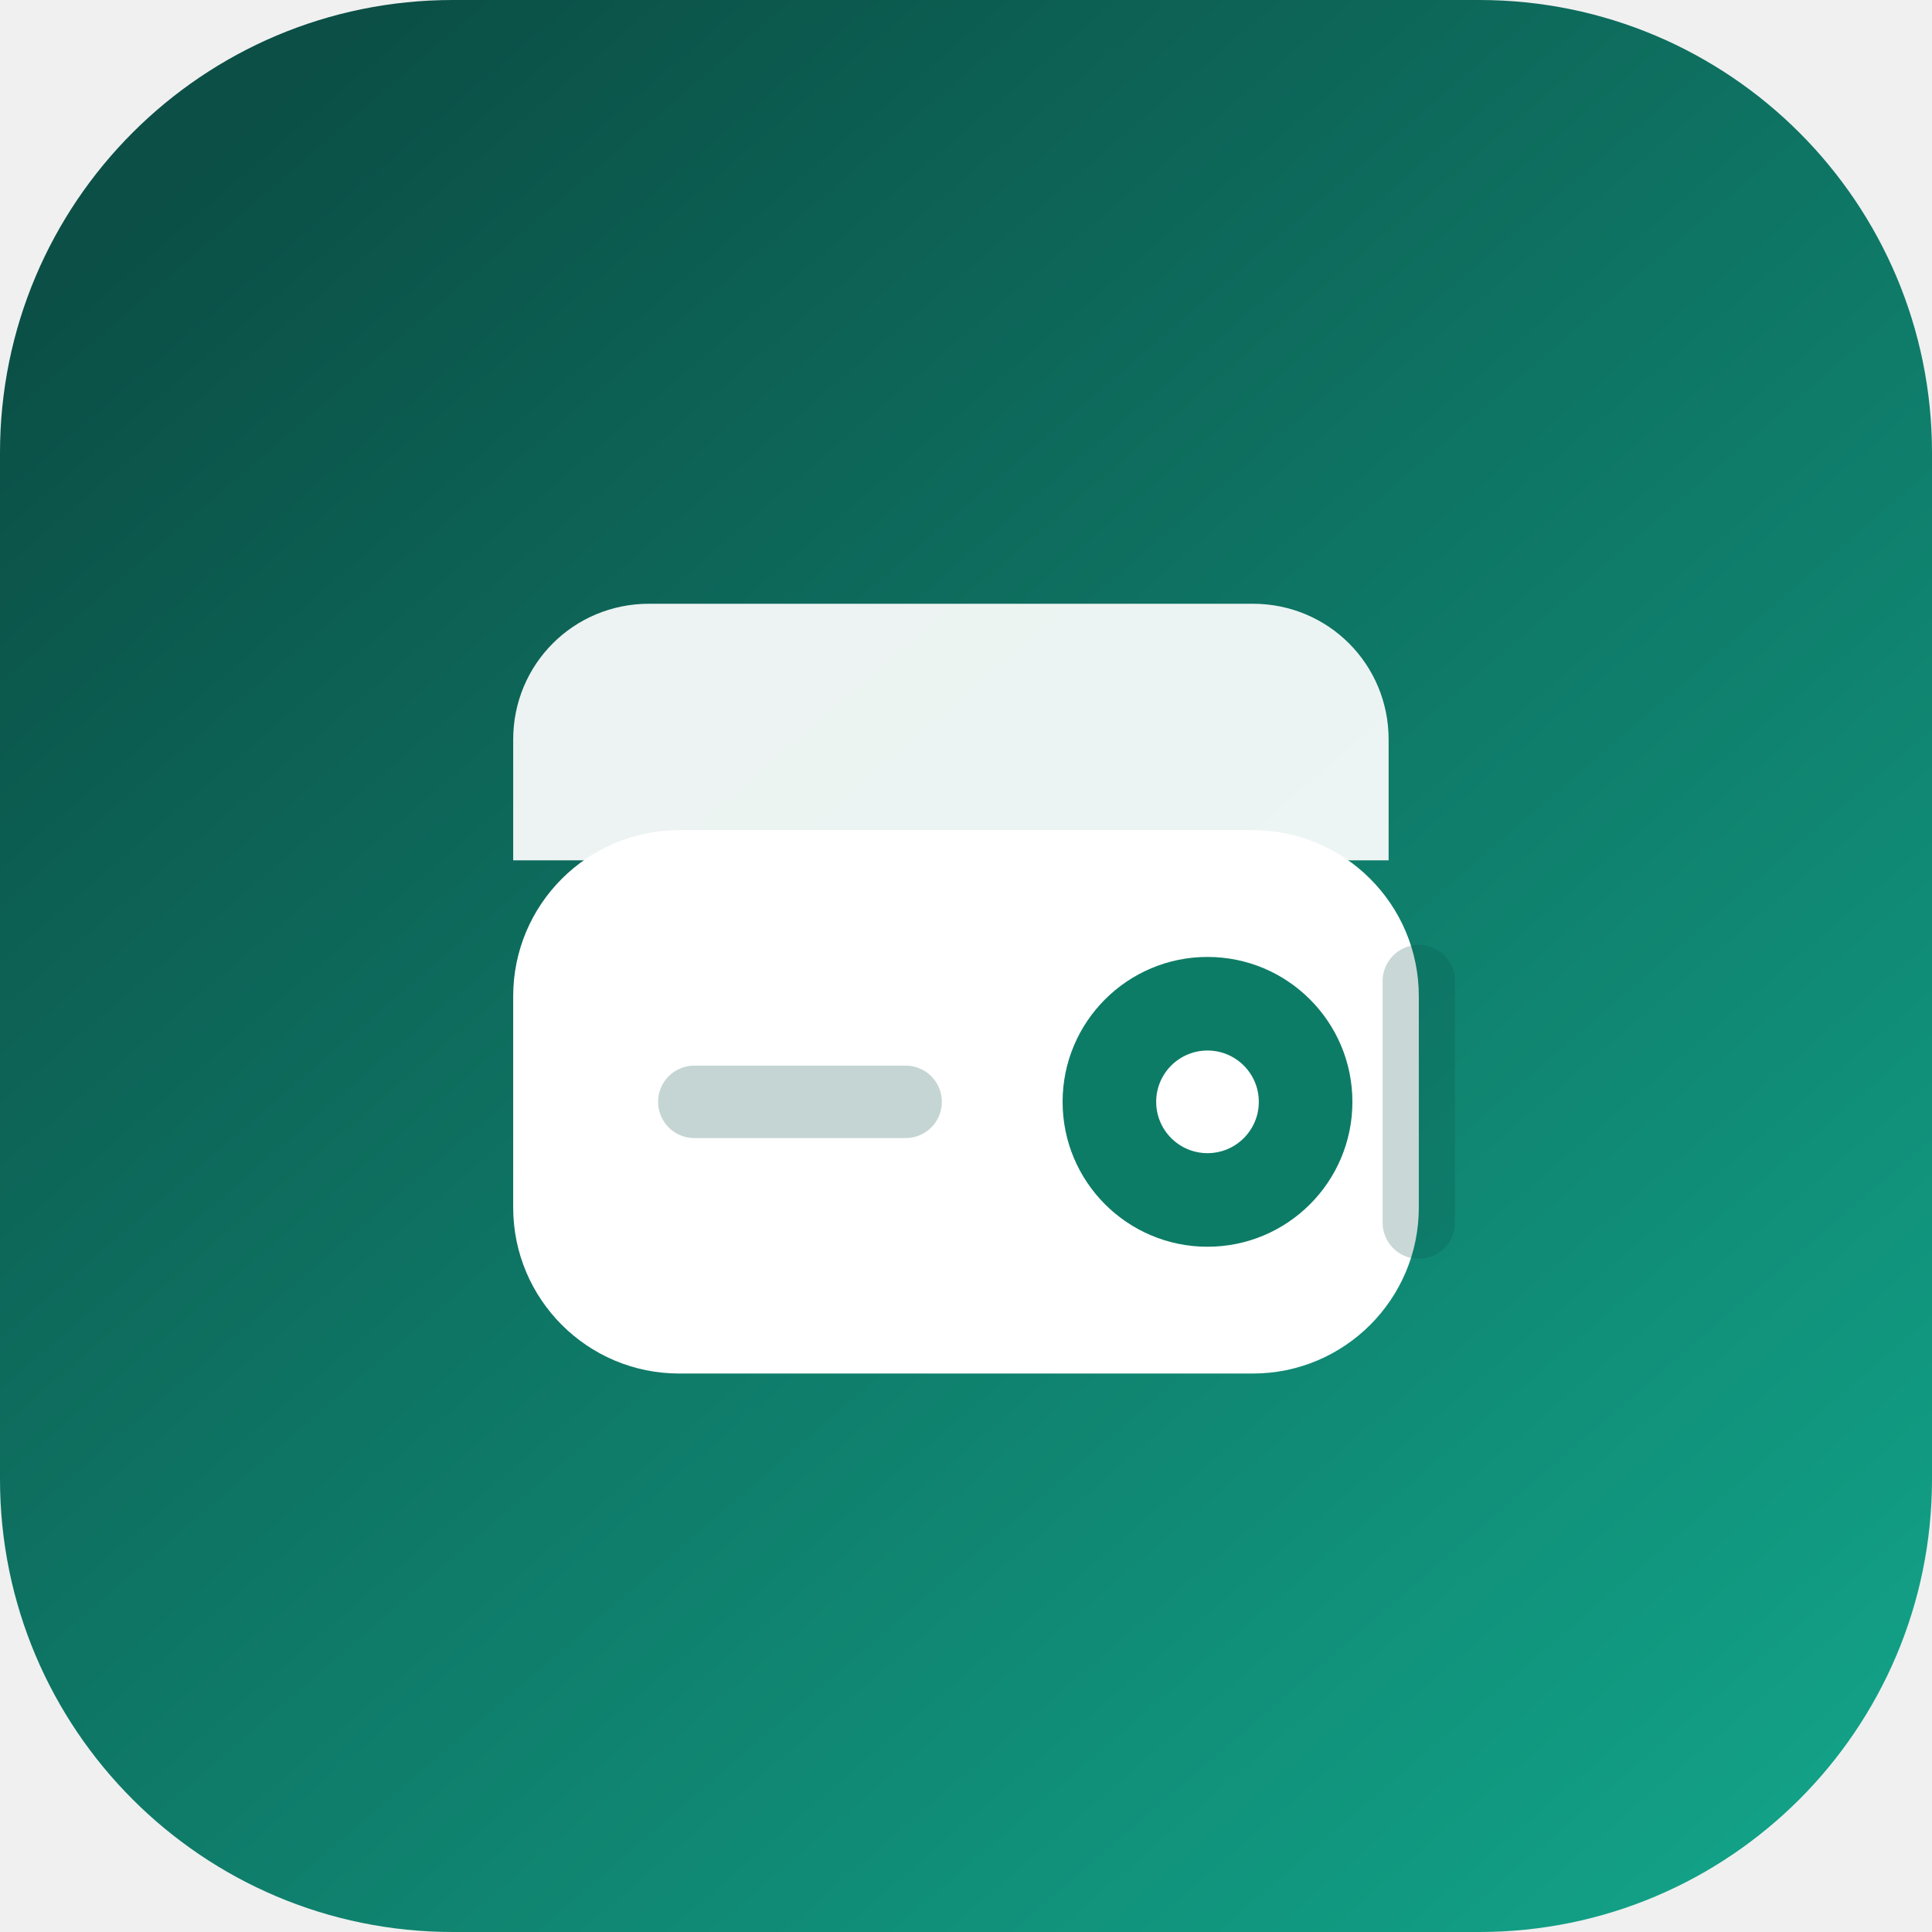
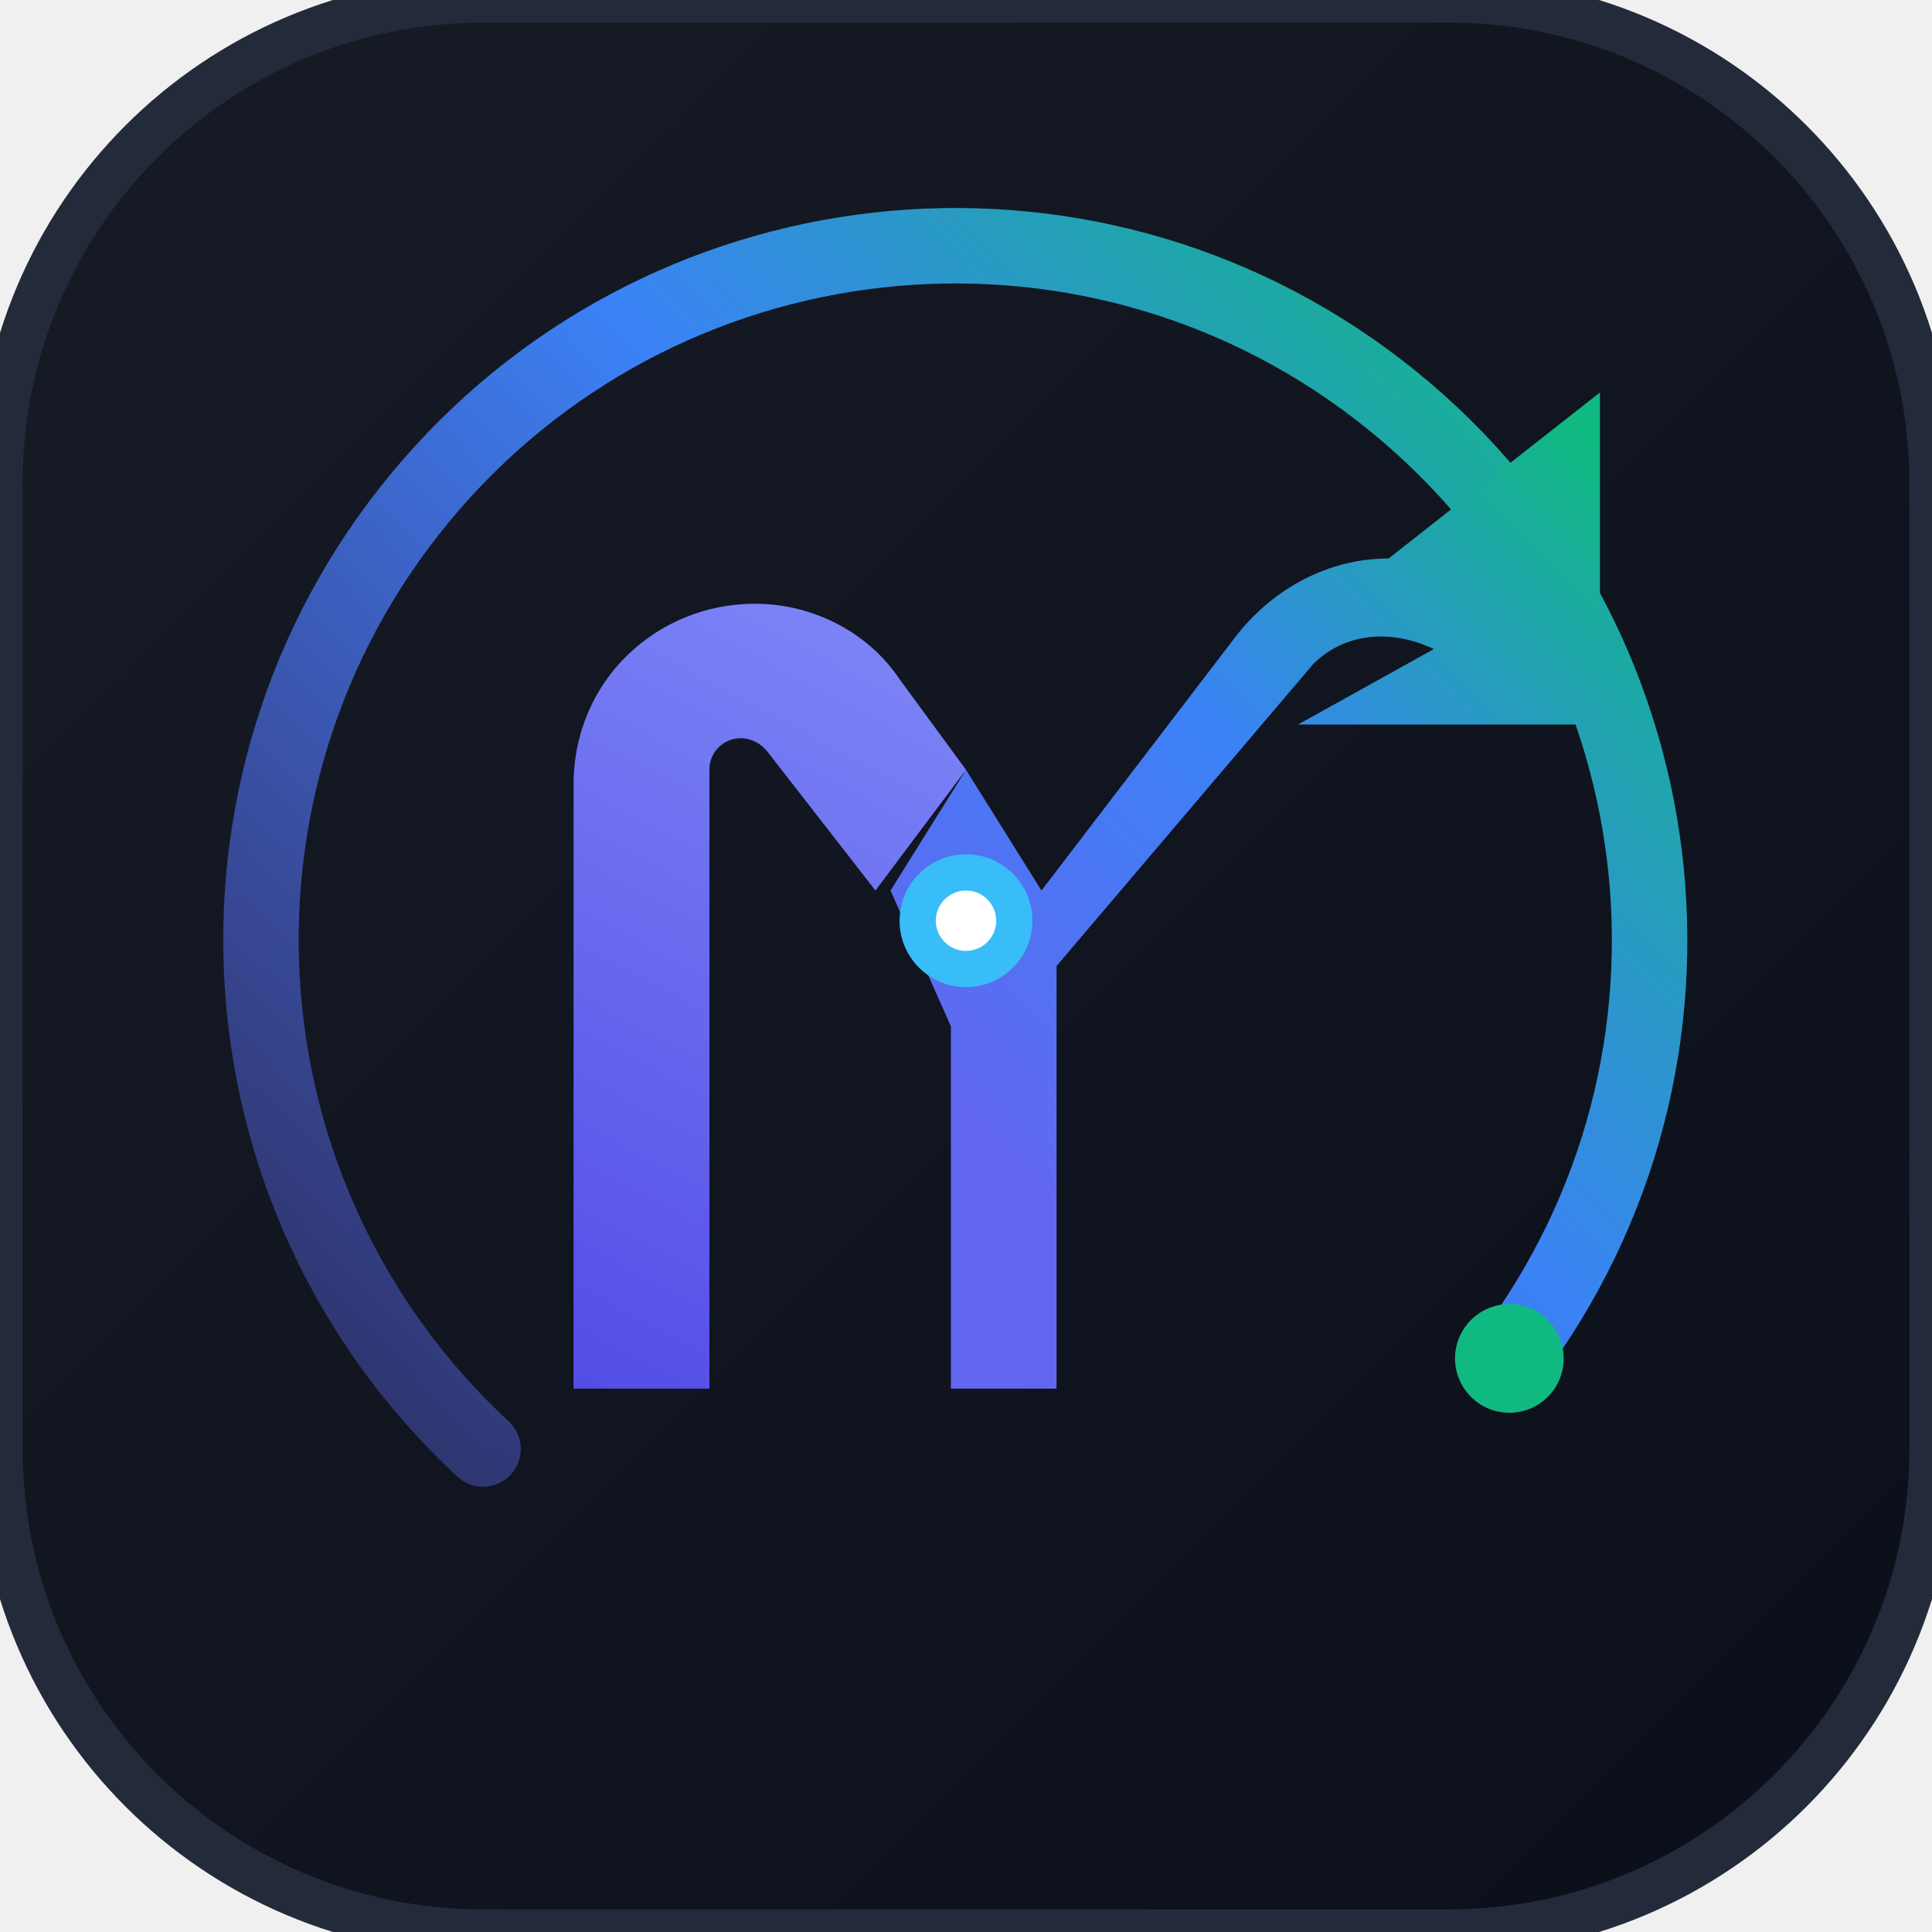
- <svg xmlns="http://www.w3.org/2000/svg" viewBox="0 0 64 64" role="img" aria-label="MoneyTrack">
+ <svg xmlns="http://www.w3.org/2000/svg" viewBox="0 0 64 64" width="64" height="64" fill="none" role="img" aria-label="MoneyTrack Favicon">
  <defs>
-     <linearGradient id="bg" x1="8" y1="4" x2="58" y2="62" gradientUnits="userSpaceOnUse">
-       <stop stop-color="#0B4F46" />
-       <stop offset="1" stop-color="#12A187" />
+     <linearGradient id="favBg" x1="0" y1="0" x2="64" y2="64" gradientUnits="userSpaceOnUse">
+       <stop offset="0%" stop-color="#161B26" />
+       <stop offset="100%" stop-color="#0B0F19" />
+     </linearGradient>
+     <linearGradient id="favLeft" x1="16" y1="48" x2="32" y2="18" gradientUnits="userSpaceOnUse">
+       <stop offset="0%" stop-color="#4F46E5" />
+       <stop offset="100%" stop-color="#818CF8" />
+     </linearGradient>
+     <linearGradient id="favRight" x1="30" y1="36" x2="52" y2="14" gradientUnits="userSpaceOnUse">
+       <stop offset="0%" stop-color="#6366F1" />
+       <stop offset="50%" stop-color="#3B82F6" />
+       <stop offset="100%" stop-color="#10B981" />
+     </linearGradient>
+     <linearGradient id="favOrbit" x1="12" y1="52" x2="54" y2="12" gradientUnits="userSpaceOnUse">
+       <stop offset="0%" stop-color="#6366F1" stop-opacity="0.3" />
+       <stop offset="60%" stop-color="#3B82F6" />
+       <stop offset="100%" stop-color="#10B981" />
    </linearGradient>
  </defs>
-   <rect width="64" height="64" rx="15" fill="url(#bg)" />
-   <path d="M17 24.5c0-2.5 2-4.5 4.5-4.5h20c2.5 0 4.5 2 4.5 4.5v4H17v-4Z" fill="#fff" opacity=".92" />
-   <rect x="17" y="27.5" width="30" height="18" rx="5.5" fill="#fff" />
-   <path d="M47 32.5v8" stroke="#0B4F46" stroke-width="2.4" stroke-linecap="round" opacity=".22" />
-   <circle cx="40" cy="36.5" r="4.8" fill="#0D7C66" />
-   <circle cx="40" cy="36.5" r="1.7" fill="#fff" />
-   <path d="M23 36.5h7" stroke="#0B4F46" stroke-width="2.4" stroke-linecap="round" opacity=".24" />
+   <rect width="64" height="64" rx="16" fill="url(#favBg)" />
+   <rect width="64" height="64" rx="16" stroke="#232B3B" stroke-width="1.5" />
+   <path d="M 16 48 A 23 23 0 1 1 50 45" stroke="url(#favOrbit)" stroke-width="2.5" stroke-linecap="round" />
+   <circle cx="50" cy="45" r="1.8" fill="#10B981" />
+   <path d="M 19 46 V 26 C 19 22.5 21.8 20 25 20 C 27 20 28.8 21 29.8 22.5 L 32 25.5 L 29 29.5 L 25.5 25 C 24.8 24 23.5 24.5 23.5 25.5 V 46 Z" fill="url(#favLeft)" />
+   <path d="M 29.5 29.5 L 32 25.5 L 34.5 29.5 L 41 21 C 42.2 19.5 44 18.5 46 18.5 L 53 13 V 24 L 43 24 L 47.5 21.5 C 46 20.8 44.5 21 43.5 22 L 35 32 V 46 H 31.5 V 34 Z" fill="url(#favRight)" />
+   <circle cx="32" cy="30.5" r="2.2" fill="#38BDF8" />
+   <circle cx="32" cy="30.5" r="1" fill="#FFFFFF" />
</svg>
